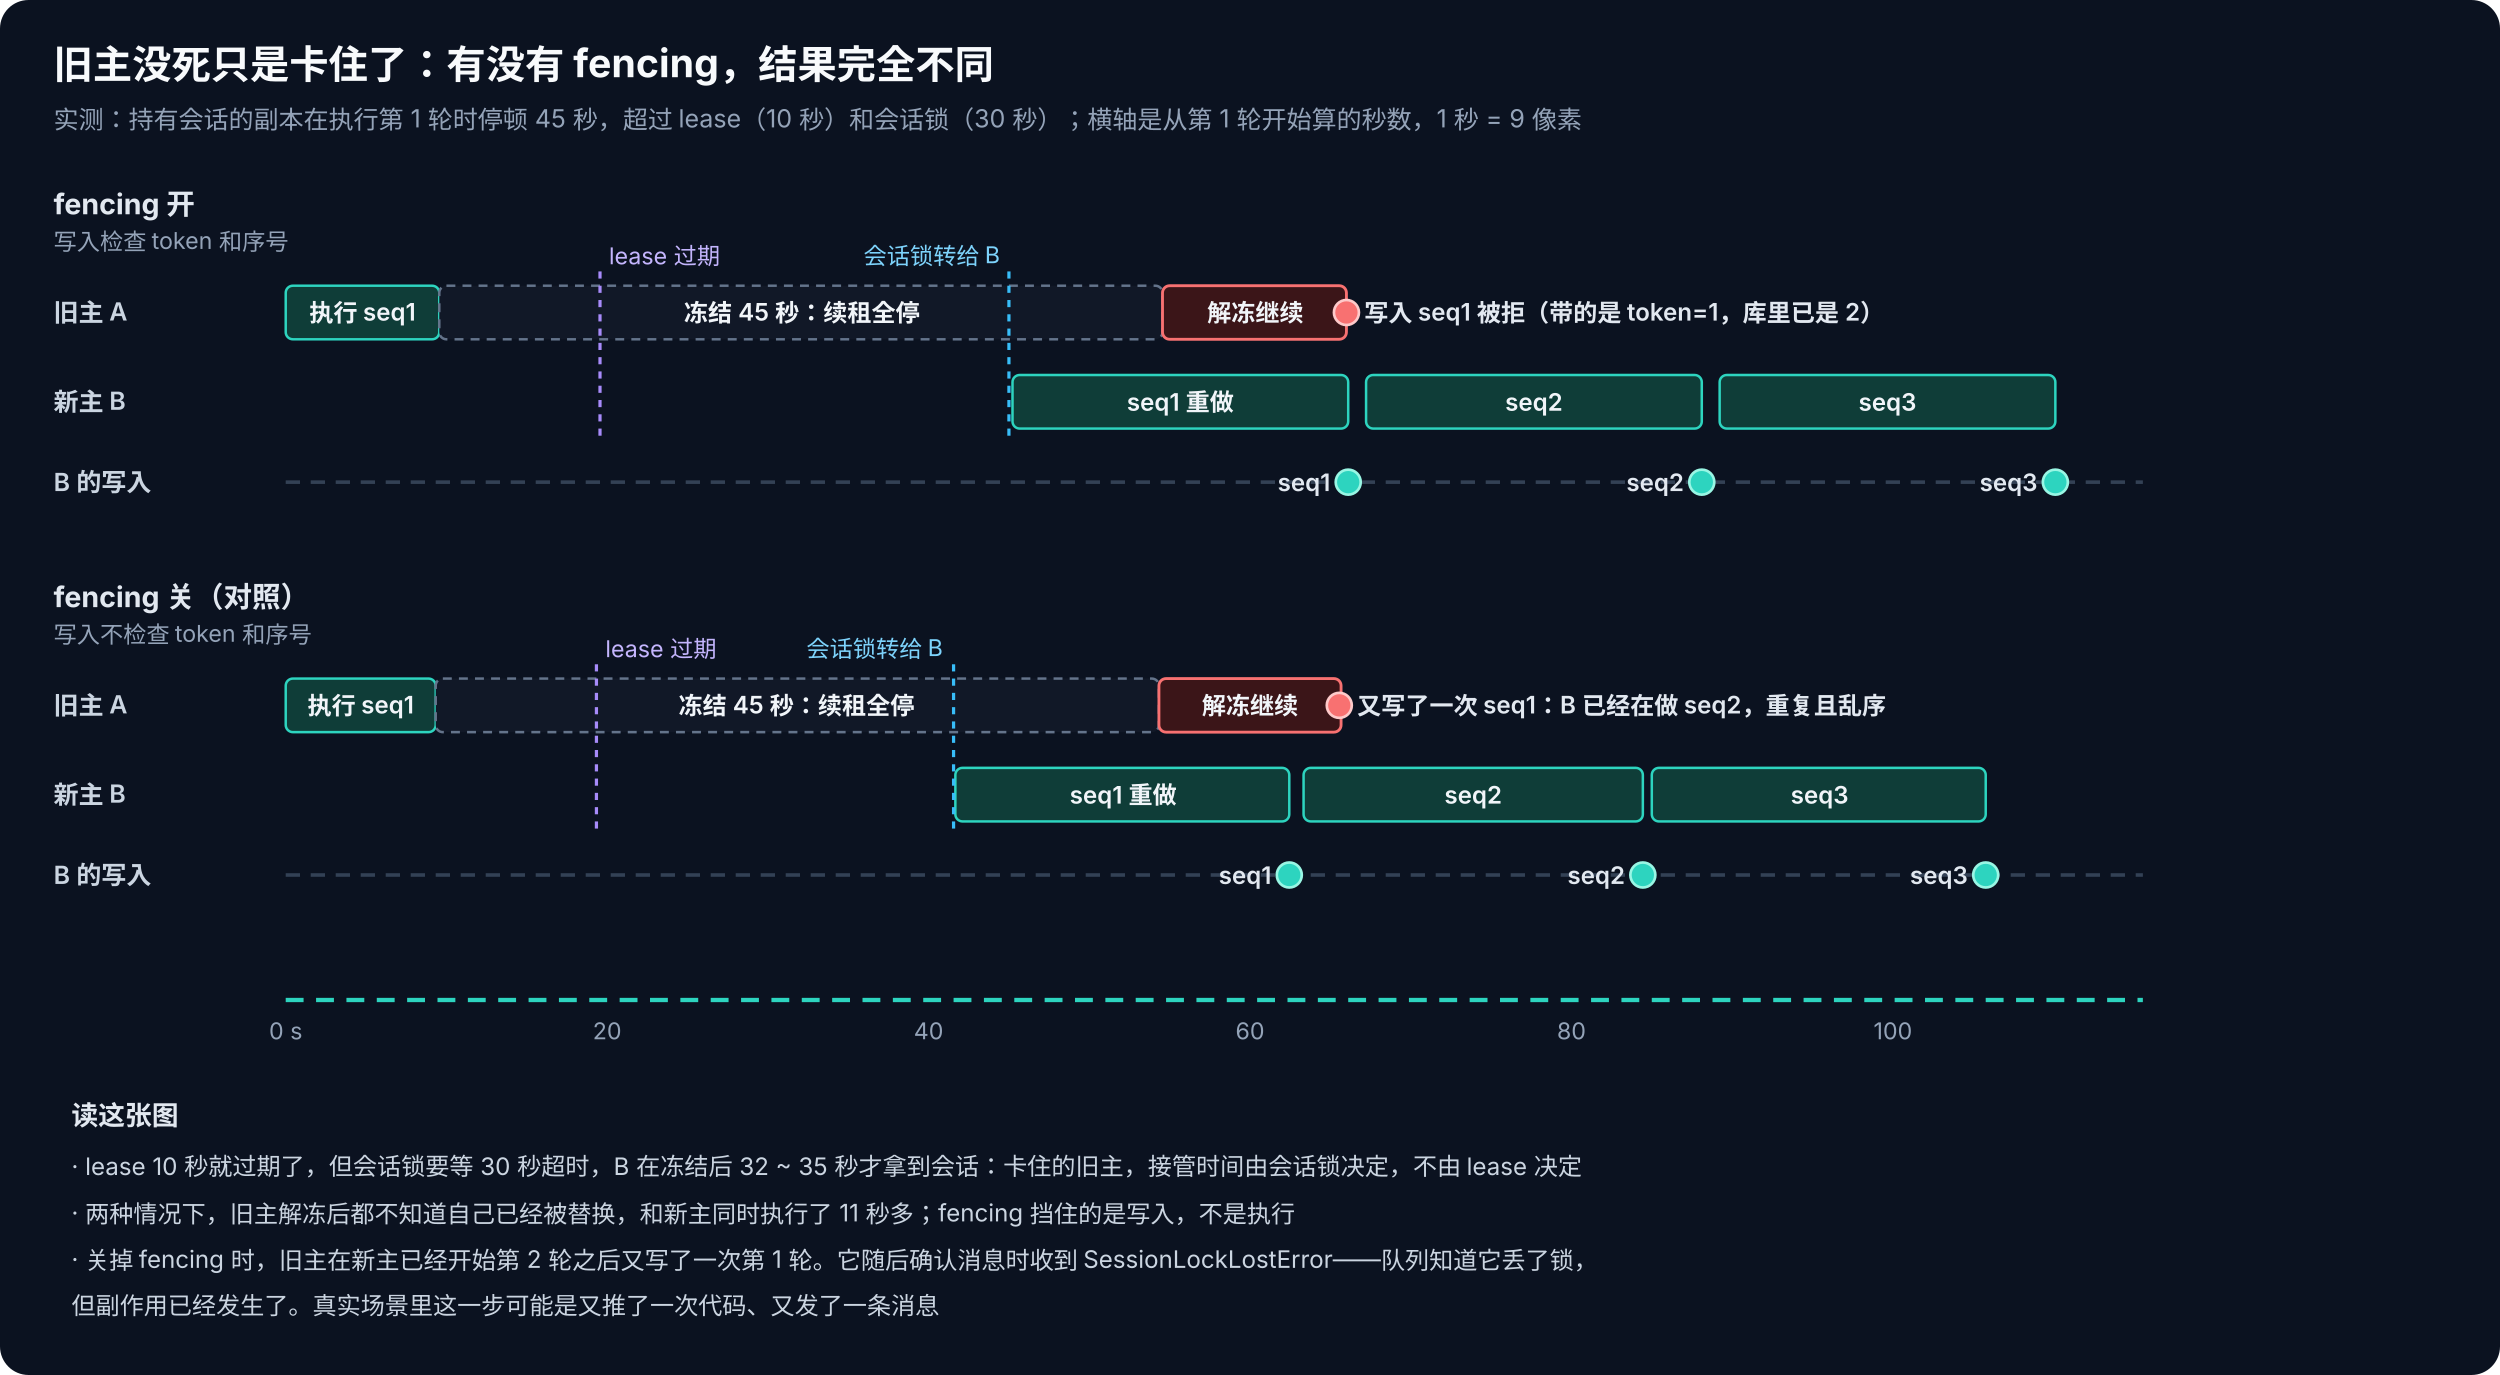
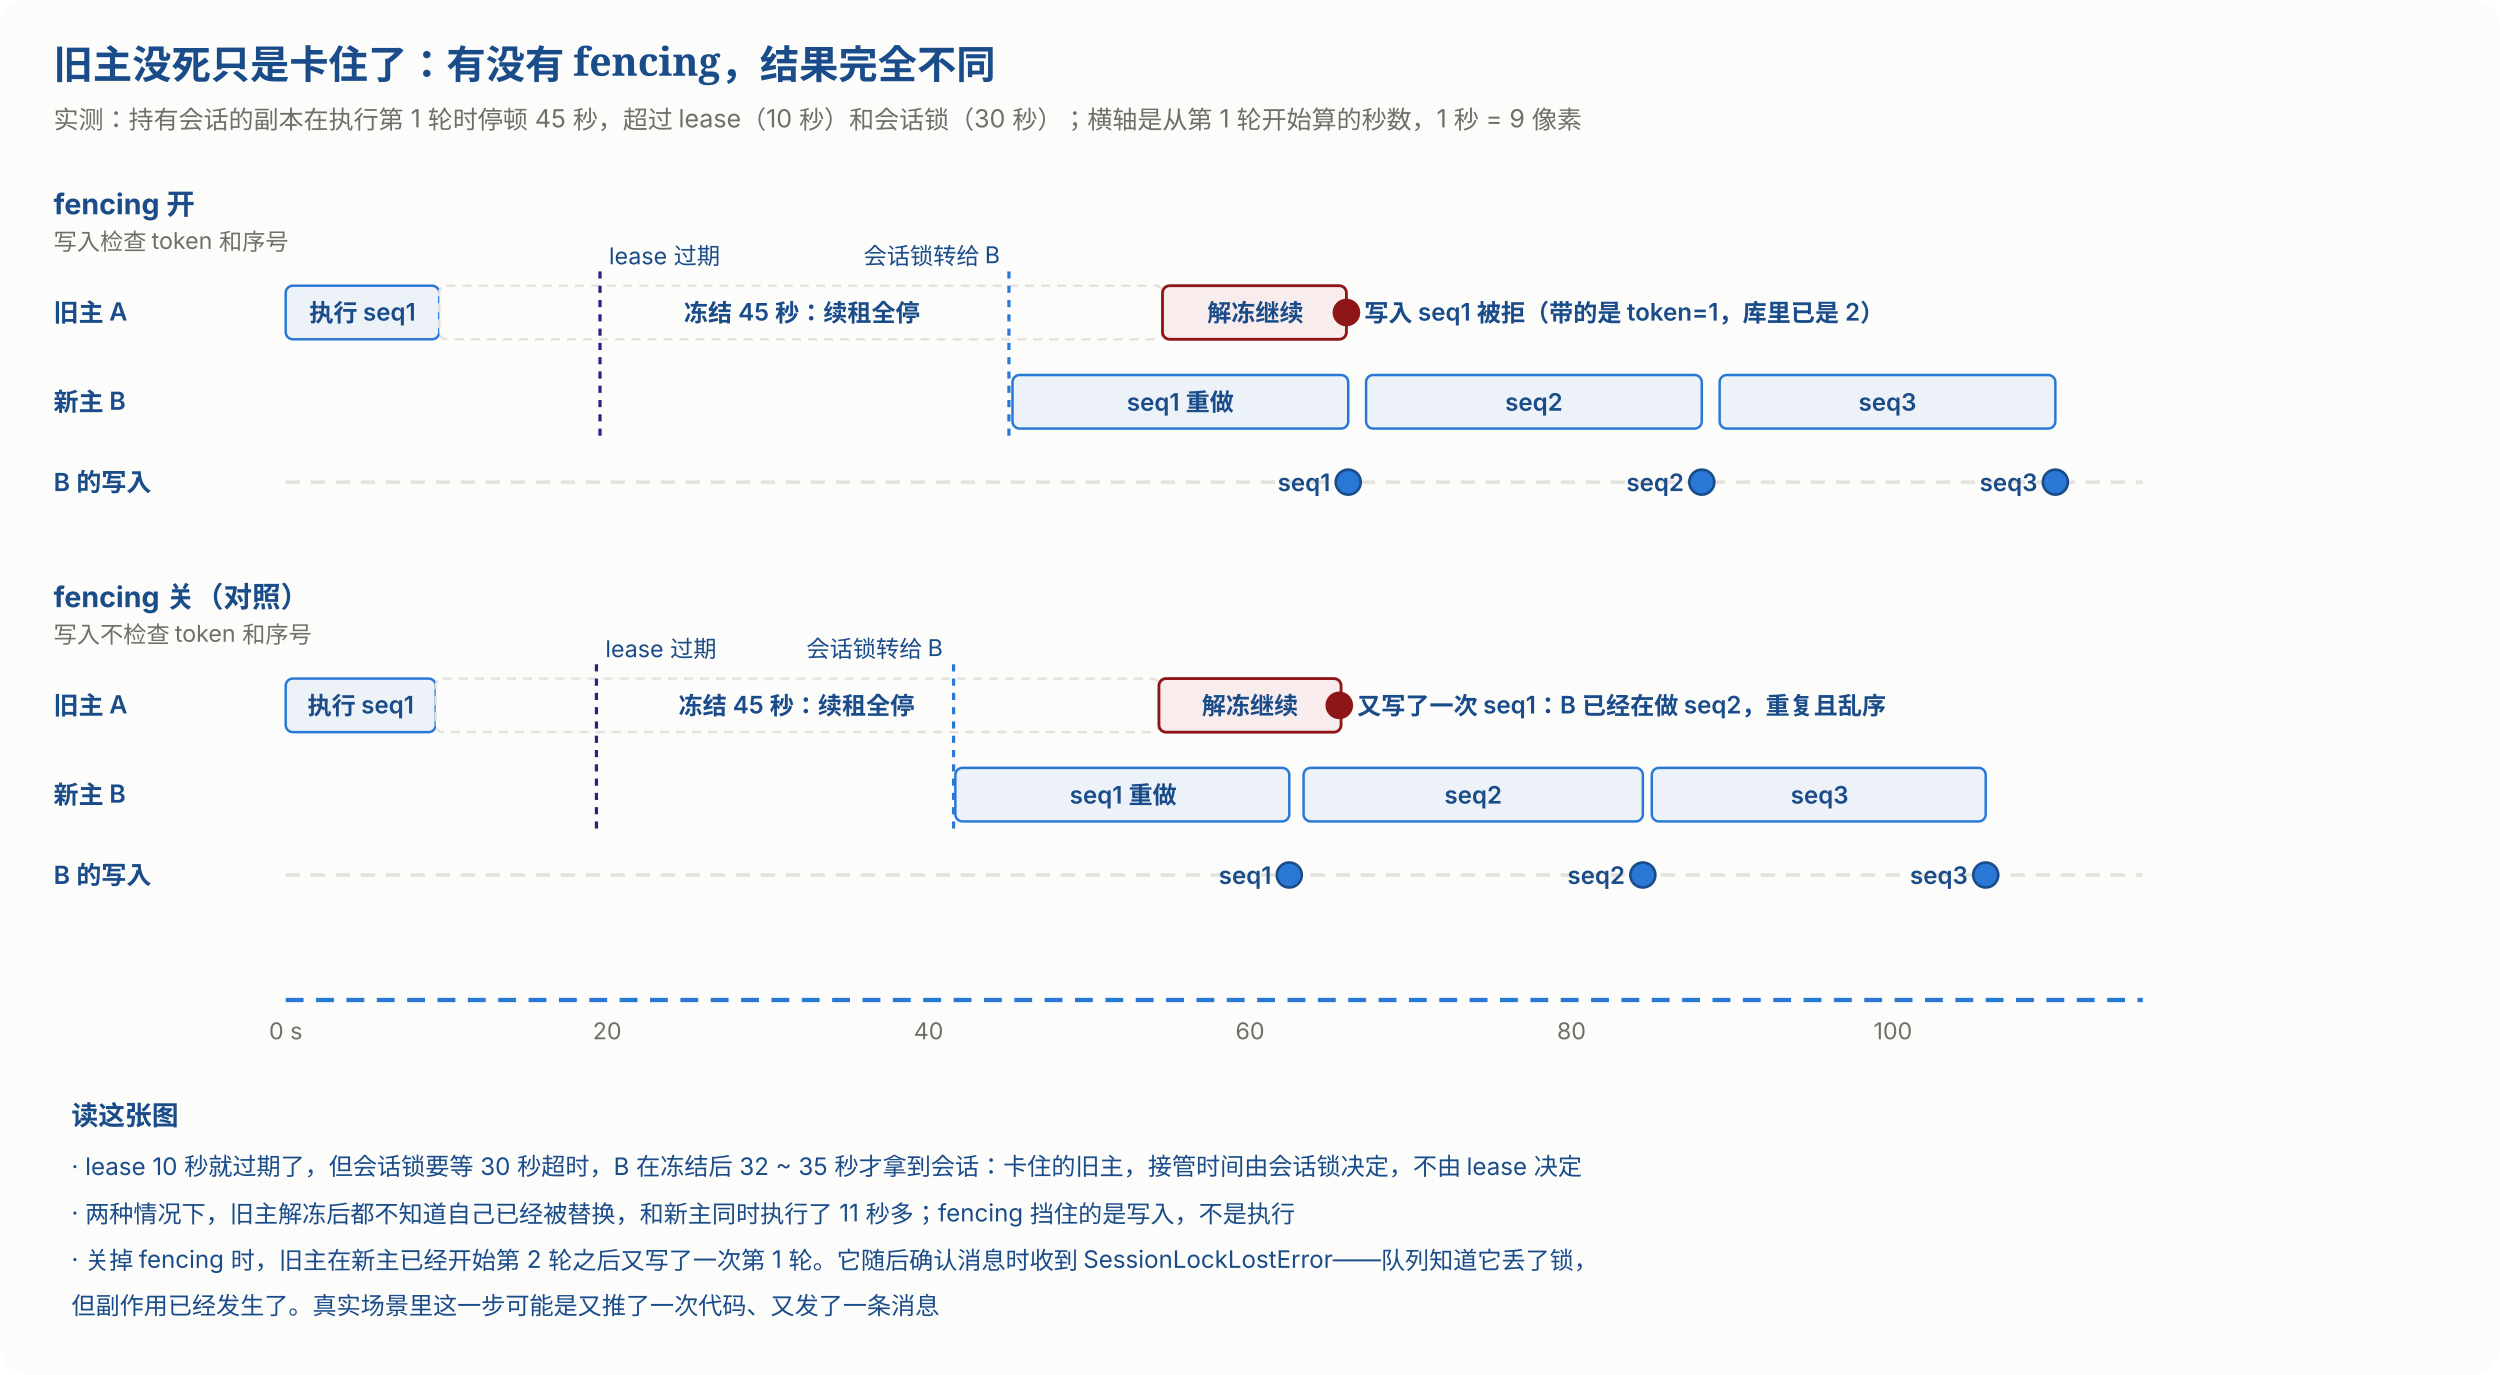
<svg xmlns="http://www.w3.org/2000/svg" viewBox="0 0 1400 770" width="1400" height="770" font-family="-apple-system, 'PingFang SC', 'Microsoft YaHei', 'Segoe UI', sans-serif">
  <defs>
    <style>
-       .bg { fill: #0b1220; }
-       .title { fill: #f8fafc; font-size: 22px; font-weight: 700; }
-       .sub { fill: #94a3b8; font-size: 14px; }
-       .lane { fill: #e2e8f0; font-size: 16px; font-weight: 700; }
-       .laneS { fill: #94a3b8; font-size: 13px; }
-       .rl { fill: #cbd5e1; font-size: 14px; font-weight: 600; }
-       .run { fill: #0f3d38; stroke: #2dd4bf; stroke-width: 1.4; }
-       .frozen { fill: #111827; stroke: #64748b; stroke-width: 1.4; stroke-dasharray: 5 4; }
-       .zombie { fill: #3b1518; stroke: #f87171; stroke-width: 1.6; animation: pulse 1.8s ease-in-out infinite; }
-       .bl { fill: #f1f5f9; font-size: 13.5px; font-weight: 600; text-anchor: middle; }
-       .track { stroke: #334155; stroke-width: 2; stroke-dasharray: 8 6; animation: dash 1.4s linear infinite; }
-       .lease { stroke: #a78bfa; stroke-width: 1.8; stroke-dasharray: 4 4; }
-       .relock { stroke: #38bdf8; stroke-width: 1.8; stroke-dasharray: 4 4; }
-       .vt { fill: #c4b5fd; font-size: 13px; }
-       .vt2 { fill: #7dd3fc; font-size: 13px; }
-       .good { fill: #2dd4bf; stroke: #99f6e4; stroke-width: 1.5; }
-       .bad { fill: #f87171; stroke: #fecaca; stroke-width: 1.5; animation: pulse 1.4s ease-in-out infinite; }
-       .mk { fill: #e2e8f0; font-size: 13.5px; font-weight: 600; }
-       .tl { fill: #94a3b8; font-size: 13px; text-anchor: middle; }
-       .axis { stroke: #2dd4bf; stroke-width: 2.4; stroke-dasharray: 10 7; fill: none; animation: dash 1.4s linear infinite; }
-       .lgh { fill: #e2e8f0; font-size: 15px; font-weight: 600; }
-       .lg { fill: #cbd5e1; font-size: 13.5px; }
+       .bg { fill: #fcfcfb; }
+       .title {font-family:"Songti SC","STSong","Noto Serif SC",serif; fill: #1a4c89; font-size: 22px; font-weight: 700; }
+       .sub { fill: #6f6e69; font-size: 14px; }
+       .lane { fill: #1a4c89; font-size: 16px; font-weight: 700; }
+       .laneS { fill: #6f6e69; font-size: 13px; }
+       .rl { fill: #1a4c89; font-size: 14px; font-weight: 600; }
+       .run { fill: #ecf2f8; stroke: #2a78d6; stroke-width: 1.4; }
+       .frozen { fill: #fcfcfb; stroke: #e4e2dc; stroke-width: 1.4; stroke-dasharray: 5 4; }
+       .zombie { fill: #f9ecec; stroke: #8e1616; stroke-width: 1.6; animation: pulse 1.8s ease-in-out infinite; }
+       .bl { fill: #1a4c89; font-size: 13.5px; font-weight: 600; text-anchor: middle; }
+       .track { stroke: #e4e2dc; stroke-width: 2; stroke-dasharray: 8 6; animation: dash 1.4s linear infinite; }
+       .lease { stroke: #2d1f84; stroke-width: 1.8; stroke-dasharray: 4 4; }
+       .relock { stroke: #2a78d6; stroke-width: 1.8; stroke-dasharray: 4 4; }
+       .vt { fill: #1a4c89; font-size: 13px; }
+       .vt2 { fill: #1a4c89; font-size: 13px; }
+       .good { fill: #2a78d6; stroke: #1a4c89; stroke-width: 1.5; }
+       .bad { fill: #8e1616; stroke: #8e1616; stroke-width: 1.5; animation: pulse 1.4s ease-in-out infinite; }
+       .mk { fill: #1a4c89; font-size: 13.5px; font-weight: 600; }
+       .tl { fill: #6f6e69; font-size: 13px; text-anchor: middle; }
+       .axis { stroke: #2a78d6; stroke-width: 2.4; stroke-dasharray: 10 7; fill: none; animation: dash 1.4s linear infinite; }
+       .lgh { fill: #1a4c89; font-size: 15px; font-weight: 600; }
+       .lg { fill: #1a4c89; font-size: 13.5px; }
      @keyframes dash { to { stroke-dashoffset: -34; } }
      @keyframes pulse { 0%,100% { stroke-opacity: 1; } 50% { stroke-opacity: 0.35; } }
    </style>
  </defs>
  <rect class="bg" width="1400" height="770" rx="16" />
  <text class="title" x="30" y="44">旧主没死只是卡住了：有没有 fencing，结果完全不同</text>
  <text class="sub" x="30" y="72">实测：持有会话的副本在执行第 1 轮时停顿 45 秒，超过 lease（10 秒）和会话锁（30 秒）；横轴是从第 1 轮开始算的秒数，1 秒 = 9 像素</text>
  <text class="lane" x="30" y="120">fencing 开</text>
  <text class="laneS" x="30" y="140">写入检查 token 和序号</text>
  <text class="rl" x="30" y="180">旧主 A</text>
  <text class="rl" x="30" y="230">新主 B</text>
  <text class="rl" x="30" y="275">B 的写入</text>
  <line class="track" x1="160" y1="270" x2="1200" y2="270" />
  <rect class="run" x="160" y="160" width="86" height="30" rx="4" />
  <text class="bl" x="203" y="180">执行 seq1</text>
  <rect class="frozen" x="246" y="160" width="405" height="30" rx="4" />
  <text class="bl" x="449" y="180">冻结 45 秒：续租全停</text>
  <rect class="zombie" x="651" y="160" width="103" height="30" rx="4" />
  <text class="bl" x="703" y="180">解冻继续</text>
  <rect class="run" x="567" y="210" width="188" height="30" rx="4" />
  <text class="bl" x="661" y="230">seq1 重做</text>
  <rect class="run" x="765" y="210" width="188" height="30" rx="4" />
  <text class="bl" x="859" y="230">seq2</text>
  <rect class="run" x="963" y="210" width="188" height="30" rx="4" />
  <text class="bl" x="1057" y="230">seq3</text>
  <line class="lease" x1="336" y1="152" x2="336" y2="248" />
  <text class="vt" x="341" y="148">lease 过期</text>
  <line class="relock" x1="565" y1="152" x2="565" y2="248" />
  <text class="vt2" x="560" y="148" text-anchor="end">会话锁转给 B</text>
  <circle class="bad" cx="754" cy="175" r="7" />
  <text class="mk" x="764" y="180" text-anchor="start">写入 seq1 被拒（带的是 token=1，库里已是 2）</text>
  <circle class="good" cx="755" cy="270" r="7" />
  <text class="mk" x="745" y="275" text-anchor="end">seq1</text>
  <circle class="good" cx="953" cy="270" r="7" />
  <text class="mk" x="943" y="275" text-anchor="end">seq2</text>
  <circle class="good" cx="1151" cy="270" r="7" />
  <text class="mk" x="1141" y="275" text-anchor="end">seq3</text>
  <text class="lane" x="30" y="340">fencing 关（对照）</text>
  <text class="laneS" x="30" y="360">写入不检查 token 和序号</text>
  <text class="rl" x="30" y="400">旧主 A</text>
  <text class="rl" x="30" y="450">新主 B</text>
  <text class="rl" x="30" y="495">B 的写入</text>
  <line class="track" x1="160" y1="490" x2="1200" y2="490" />
  <rect class="run" x="160" y="380" width="84" height="30" rx="4" />
  <text class="bl" x="202" y="400">执行 seq1</text>
  <rect class="frozen" x="244" y="380" width="405" height="30" rx="4" />
  <text class="bl" x="446" y="400">冻结 45 秒：续租全停</text>
  <rect class="zombie" x="649" y="380" width="102" height="30" rx="4" />
  <text class="bl" x="700" y="400">解冻继续</text>
  <rect class="run" x="535" y="430" width="187" height="30" rx="4" />
  <text class="bl" x="629" y="450">seq1 重做</text>
  <rect class="run" x="730" y="430" width="190" height="30" rx="4" />
  <text class="bl" x="825" y="450">seq2</text>
  <rect class="run" x="925" y="430" width="187" height="30" rx="4" />
  <text class="bl" x="1019" y="450">seq3</text>
  <line class="lease" x1="334" y1="372" x2="334" y2="468" />
  <text class="vt" x="339" y="368">lease 过期</text>
  <line class="relock" x1="534" y1="372" x2="534" y2="468" />
  <text class="vt2" x="528" y="368" text-anchor="end">会话锁转给 B</text>
  <circle class="bad" cx="750" cy="395" r="7" />
  <text class="mk" x="760" y="400" text-anchor="start">又写了一次 seq1：B 已经在做 seq2，重复且乱序</text>
  <circle class="good" cx="722" cy="490" r="7" />
  <text class="mk" x="712" y="495" text-anchor="end">seq1</text>
  <circle class="good" cx="920" cy="490" r="7" />
  <text class="mk" x="910" y="495" text-anchor="end">seq2</text>
  <circle class="good" cx="1112" cy="490" r="7" />
  <text class="mk" x="1102" y="495" text-anchor="end">seq3</text>
  <line class="axis" x1="160" y1="560" x2="1200" y2="560" />
  <text class="tl" x="160" y="582">0 s</text>
  <text class="tl" x="340" y="582">20</text>
  <text class="tl" x="520" y="582">40</text>
  <text class="tl" x="700" y="582">60</text>
  <text class="tl" x="880" y="582">80</text>
  <text class="tl" x="1060" y="582">100</text>
  <text class="lgh" x="40" y="630">读这张图</text>
  <text class="lg" x="40" y="658">· lease 10 秒就过期了，但会话锁要等 30 秒超时，B 在冻结后 32 ~ 35 秒才拿到会话：卡住的旧主，接管时间由会话锁决定，不由 lease 决定</text>
  <text class="lg" x="40" y="684">· 两种情况下，旧主解冻后都不知道自己已经被替换，和新主同时执行了 11 秒多；fencing 挡住的是写入，不是执行</text>
  <text class="lg" x="40" y="710">· 关掉 fencing 时，旧主在新主已经开始第 2 轮之后又写了一次第 1 轮。它随后确认消息时收到 SessionLockLostError——队列知道它丢了锁，</text>
  <text class="lg" x="40" y="736">  但副作用已经发生了。真实场景里这一步可能是又推了一次代码、又发了一条消息</text>
</svg>
